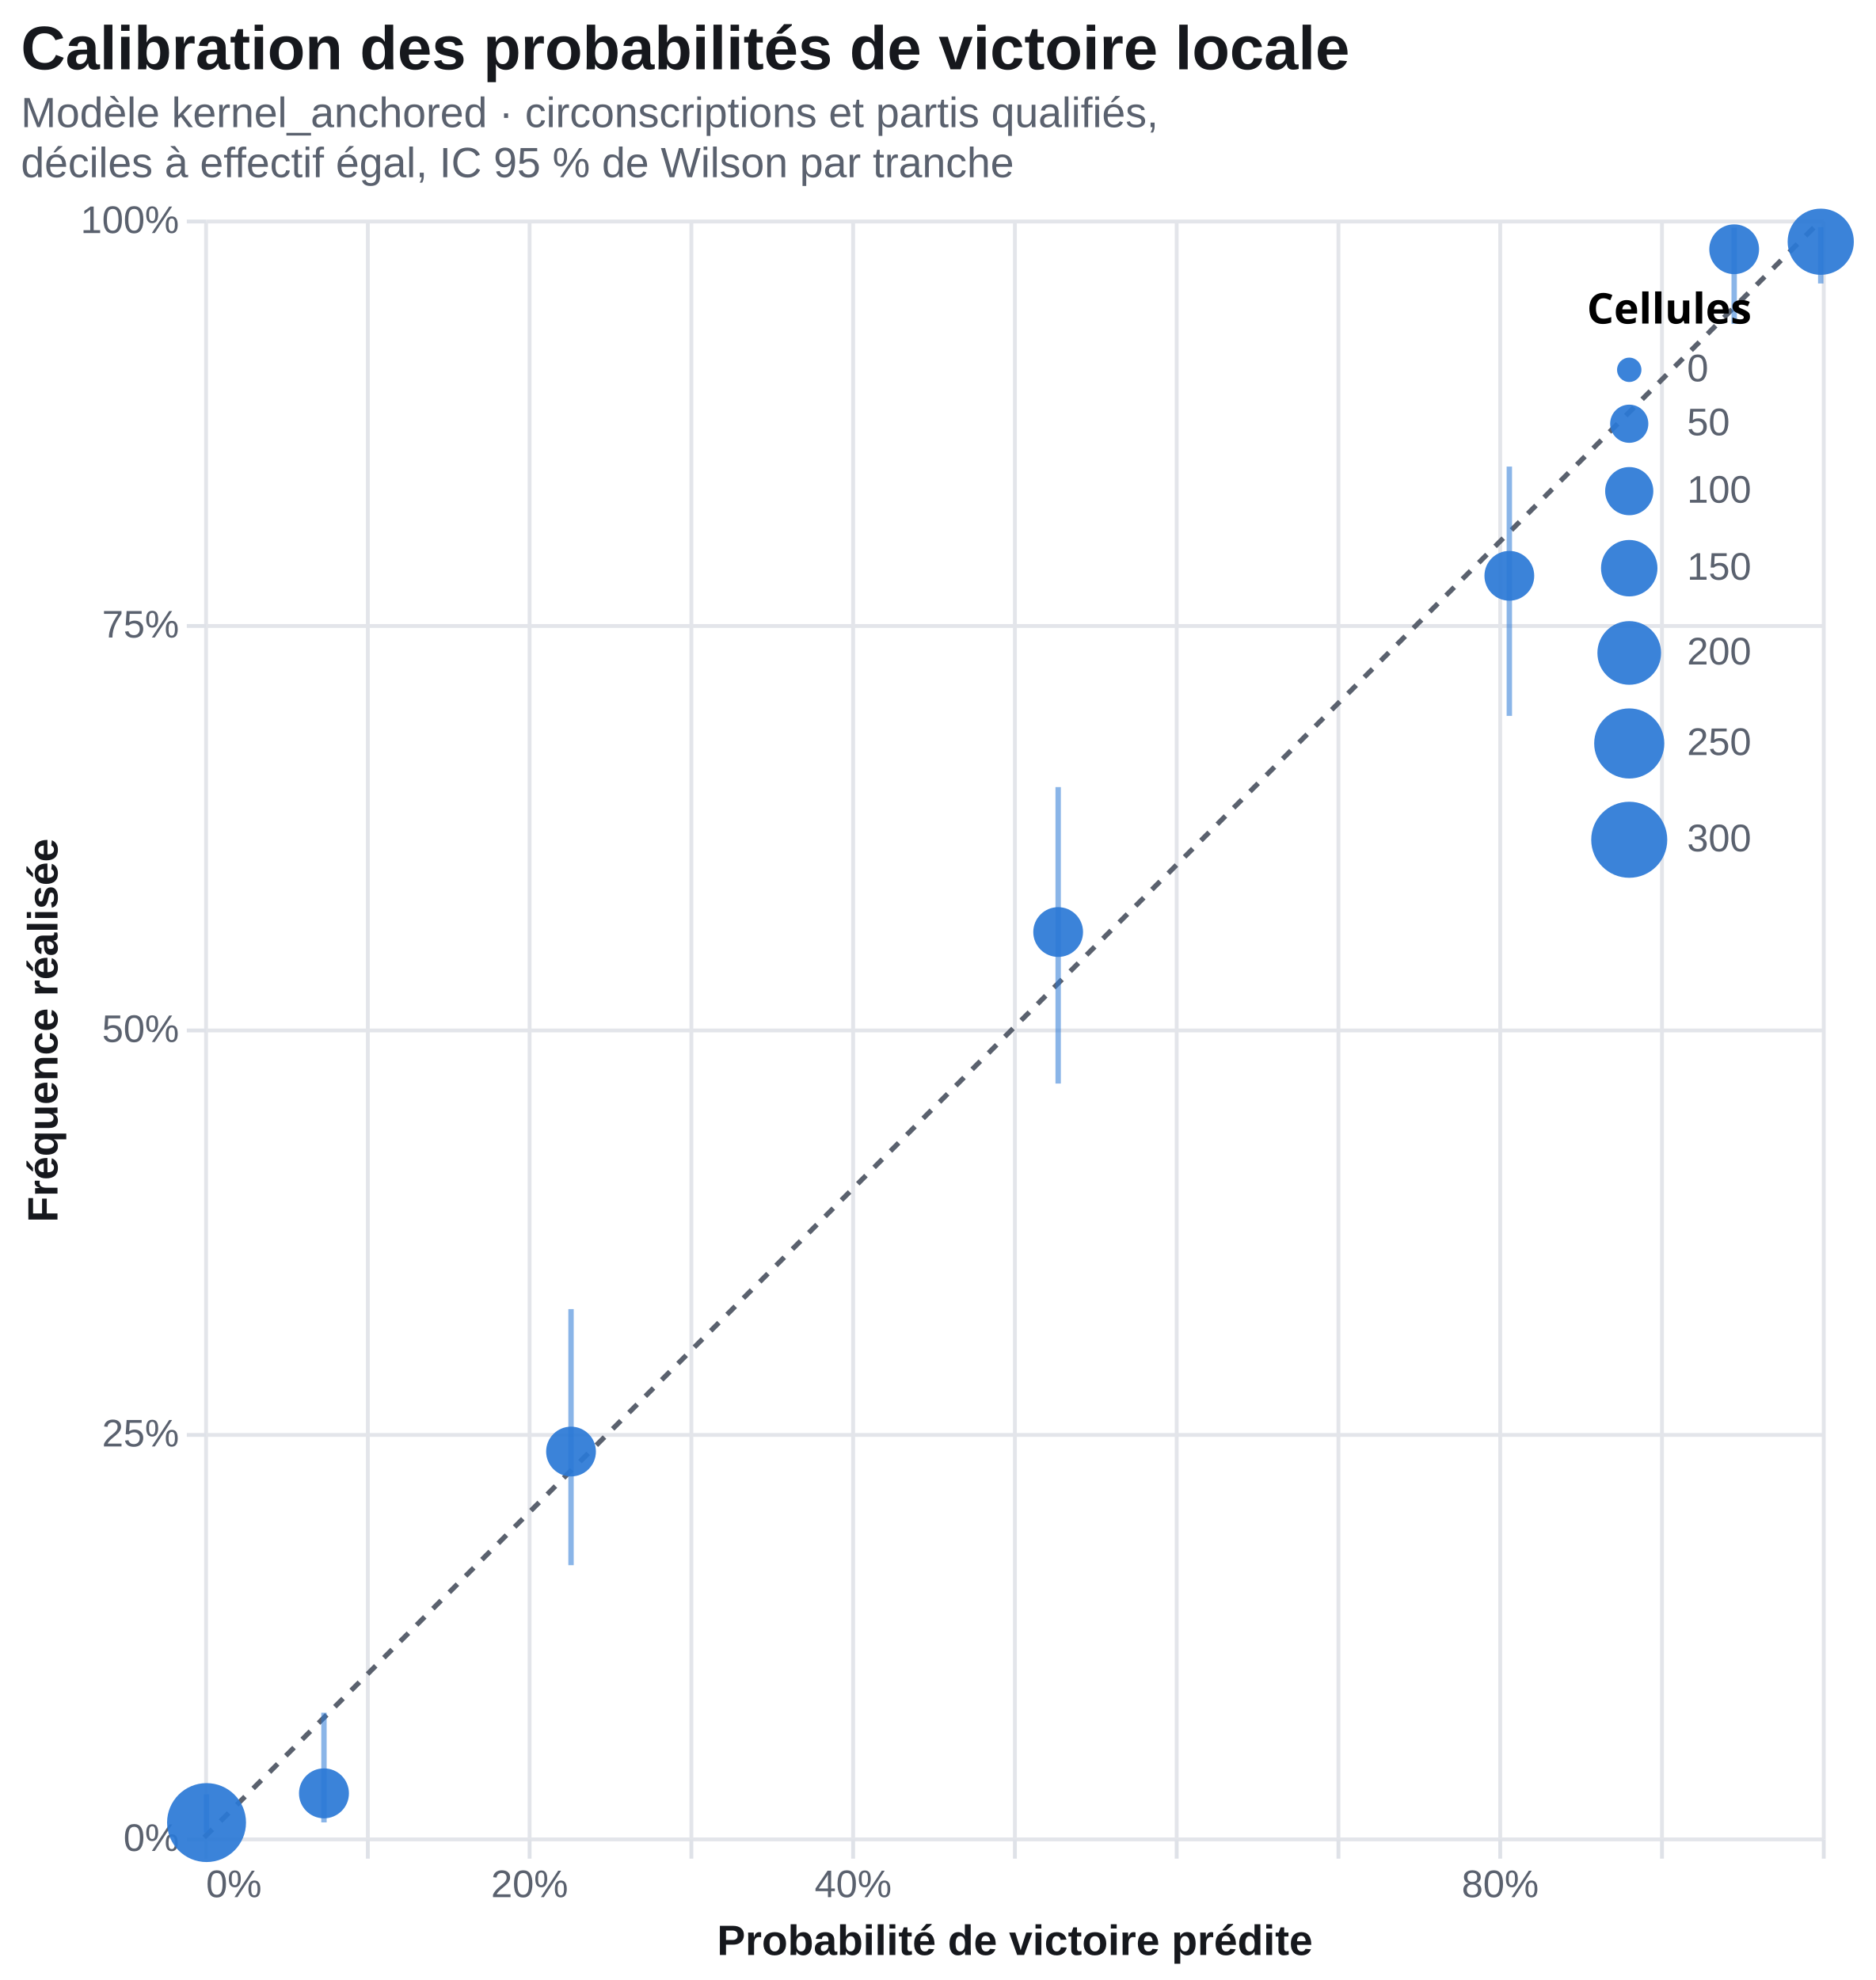
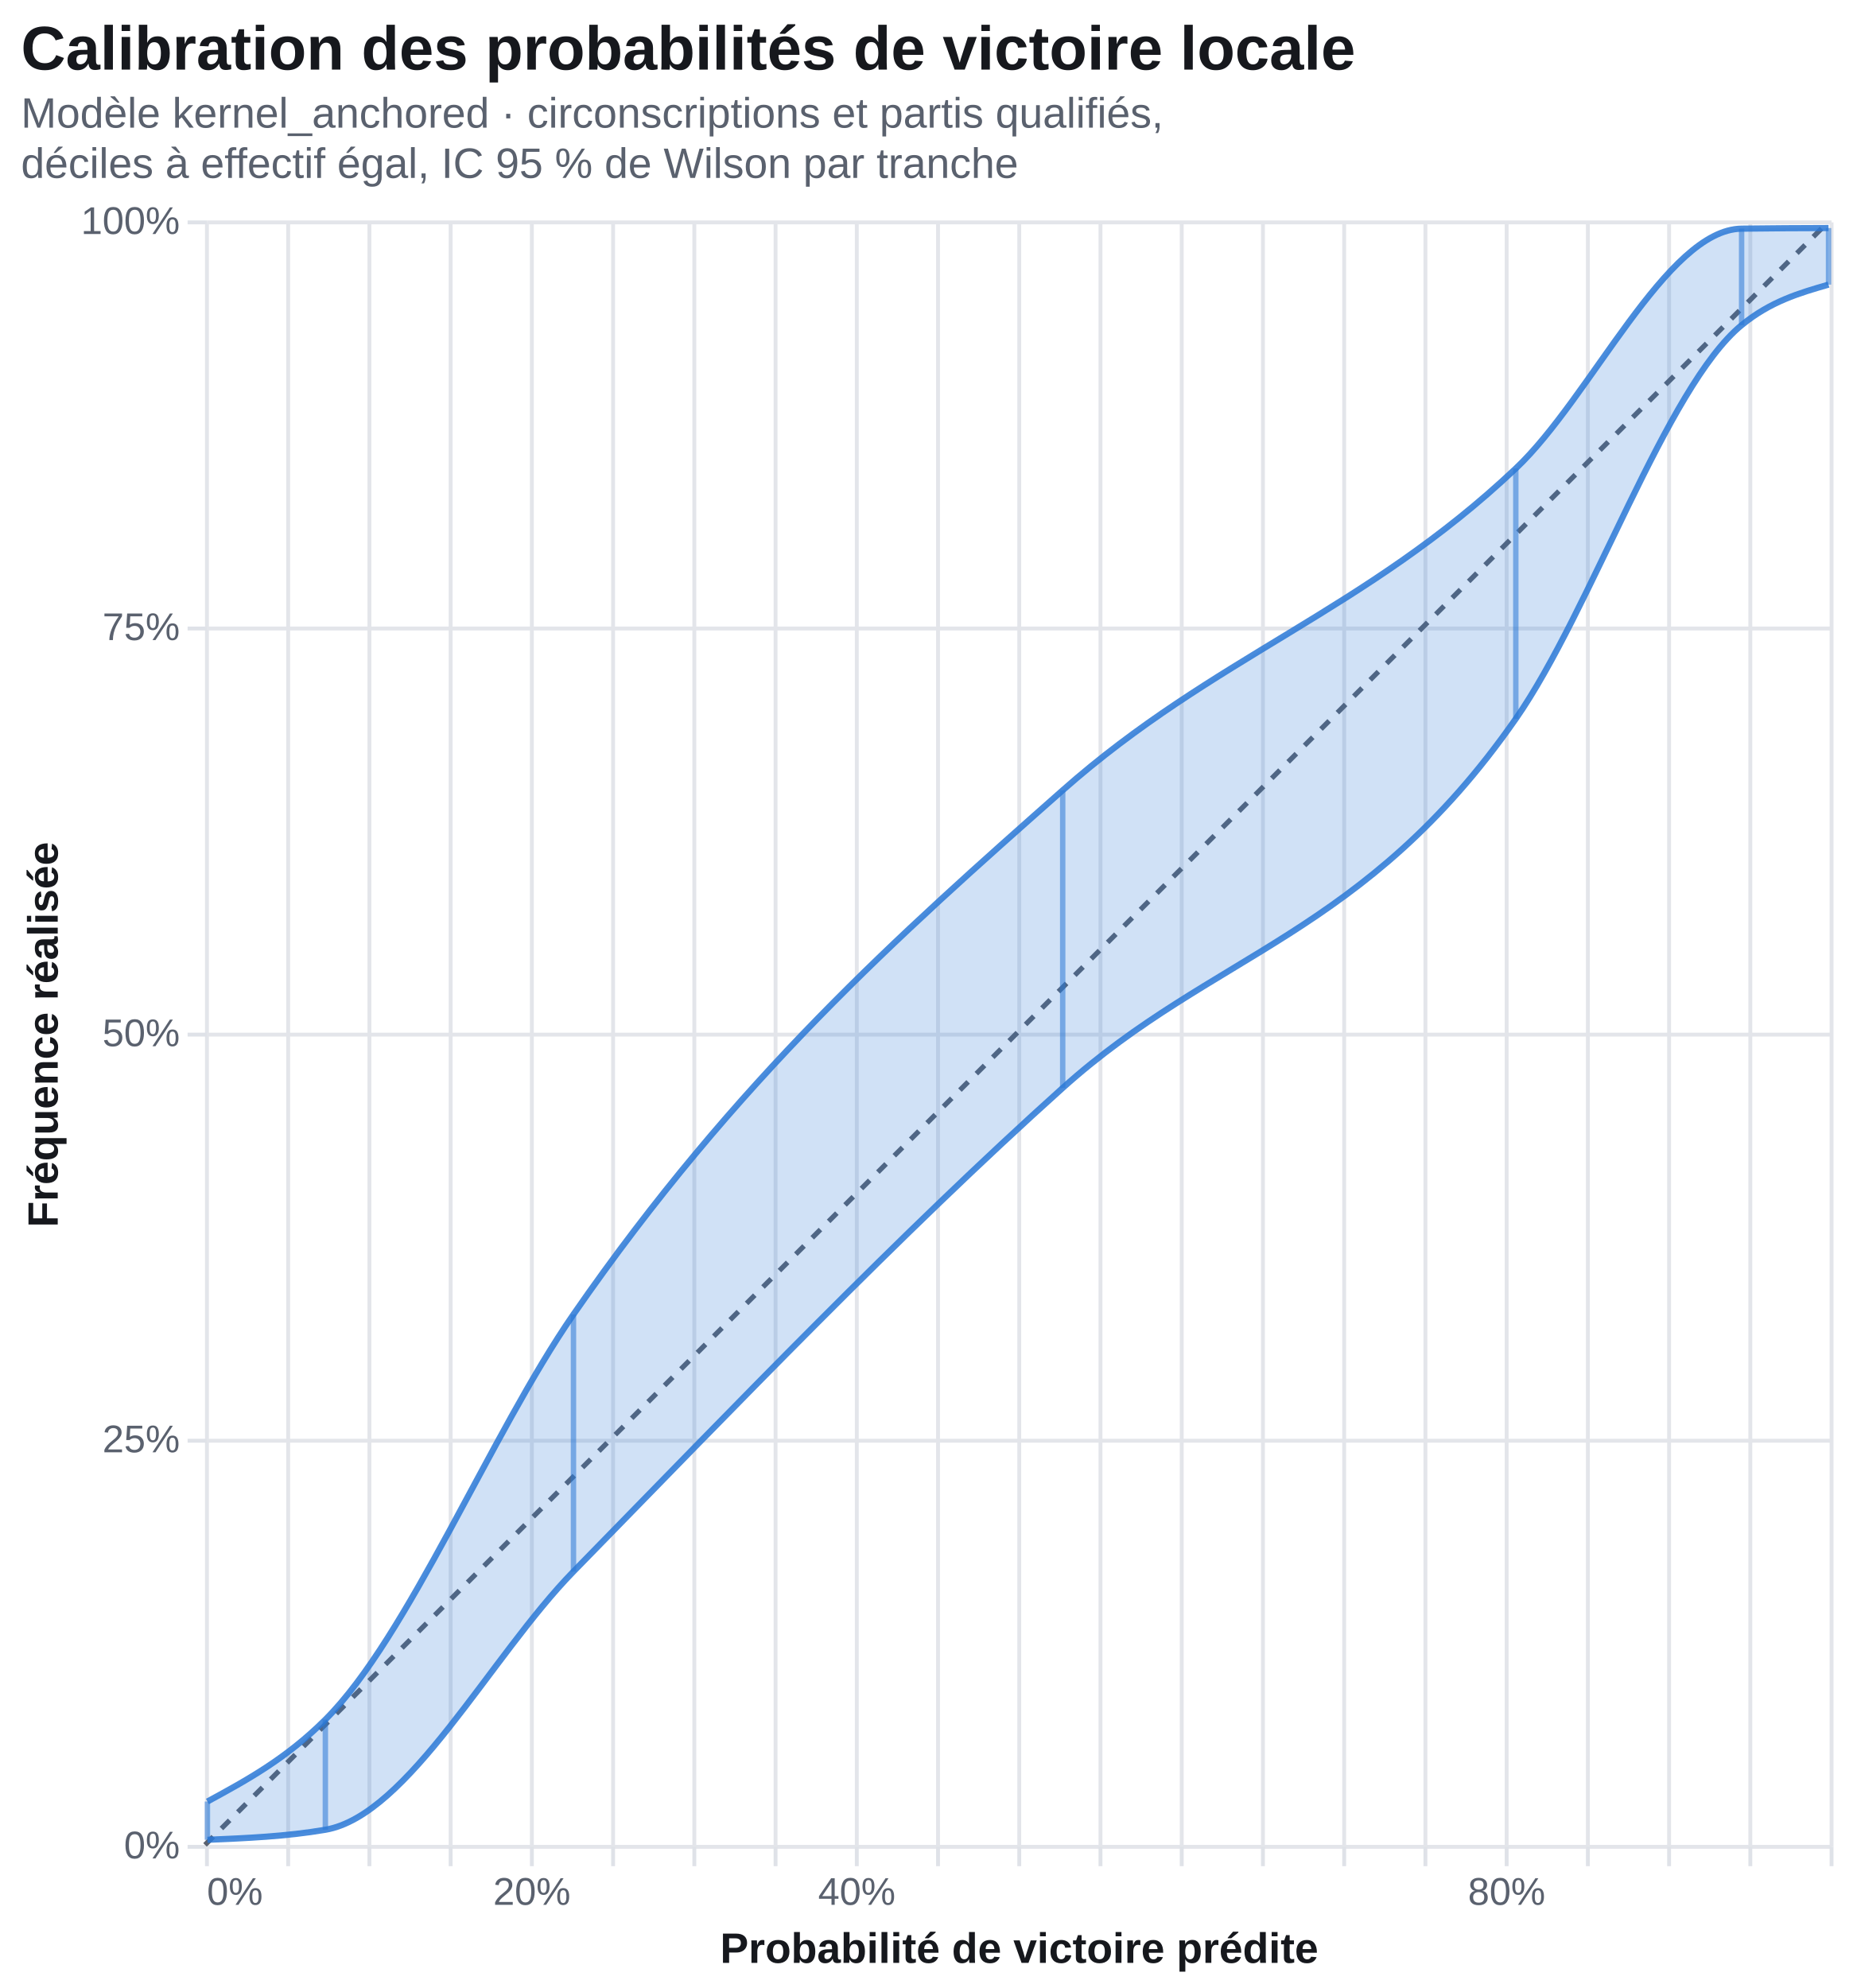
- <svg xmlns="http://www.w3.org/2000/svg" version="1.1" class="marks" width="487" height="514" viewBox="0 0 487 514">
+ <svg xmlns="http://www.w3.org/2000/svg" version="1.1" class="marks" width="480" height="514" viewBox="0 0 480 514">
  <g fill="none" stroke-miterlimit="10" transform="translate(53,57)">
    <g class="mark-group role-frame root" role="graphics-object" aria-roledescription="group mark container">
      <g transform="translate(0,0)">
        <path class="background" aria-hidden="true" d="M0,0h420v420h-420Z" />
        <g>
          <g class="mark-group role-axis" aria-hidden="true">
            <g transform="translate(0.5,420.5)">
              <path class="background" aria-hidden="true" d="M0,0h0v0h0Z" pointer-events="none" />
              <g>
                <g class="mark-rule role-axis-grid" pointer-events="none">
                  <line transform="translate(0,-420)" x2="0" y2="420" stroke="#e3e5ea" stroke-width="1" opacity="1" />
+                   <line transform="translate(21,-420)" x2="0" y2="420" stroke="#e3e5ea" stroke-width="1" opacity="1" />
                  <line transform="translate(42,-420)" x2="0" y2="420" stroke="#e3e5ea" stroke-width="1" opacity="1" />
+                   <line transform="translate(63,-420)" x2="0" y2="420" stroke="#e3e5ea" stroke-width="1" opacity="1" />
                  <line transform="translate(84,-420)" x2="0" y2="420" stroke="#e3e5ea" stroke-width="1" opacity="1" />
+                   <line transform="translate(105,-420)" x2="0" y2="420" stroke="#e3e5ea" stroke-width="1" opacity="1" />
                  <line transform="translate(126,-420)" x2="0" y2="420" stroke="#e3e5ea" stroke-width="1" opacity="1" />
+                   <line transform="translate(147,-420)" x2="0" y2="420" stroke="#e3e5ea" stroke-width="1" opacity="1" />
                  <line transform="translate(168,-420)" x2="0" y2="420" stroke="#e3e5ea" stroke-width="1" opacity="1" />
+                   <line transform="translate(189,-420)" x2="0" y2="420" stroke="#e3e5ea" stroke-width="1" opacity="1" />
                  <line transform="translate(210,-420)" x2="0" y2="420" stroke="#e3e5ea" stroke-width="1" opacity="1" />
+                   <line transform="translate(231,-420)" x2="0" y2="420" stroke="#e3e5ea" stroke-width="1" opacity="1" />
                  <line transform="translate(252,-420)" x2="0" y2="420" stroke="#e3e5ea" stroke-width="1" opacity="1" />
+                   <line transform="translate(273,-420)" x2="0" y2="420" stroke="#e3e5ea" stroke-width="1" opacity="1" />
                  <line transform="translate(294,-420)" x2="0" y2="420" stroke="#e3e5ea" stroke-width="1" opacity="1" />
+                   <line transform="translate(315,-420)" x2="0" y2="420" stroke="#e3e5ea" stroke-width="1" opacity="1" />
                  <line transform="translate(336,-420)" x2="0" y2="420" stroke="#e3e5ea" stroke-width="1" opacity="1" />
+                   <line transform="translate(357,-420)" x2="0" y2="420" stroke="#e3e5ea" stroke-width="1" opacity="1" />
                  <line transform="translate(378,-420)" x2="0" y2="420" stroke="#e3e5ea" stroke-width="1" opacity="1" />
+                   <line transform="translate(399,-420)" x2="0" y2="420" stroke="#e3e5ea" stroke-width="1" opacity="1" />
                  <line transform="translate(420,-420)" x2="0" y2="420" stroke="#e3e5ea" stroke-width="1" opacity="1" />
                </g>
              </g>
              <path class="foreground" aria-hidden="true" d="" pointer-events="none" display="none" />
            </g>
          </g>
          <g class="mark-group role-axis" aria-hidden="true">
            <g transform="translate(0.5,0.5)">
              <path class="background" aria-hidden="true" d="M0,0h0v0h0Z" pointer-events="none" />
              <g>
                <g class="mark-rule role-axis-grid" pointer-events="none">
                  <line transform="translate(0,420)" x2="420" y2="0" stroke="#e3e5ea" stroke-width="1" opacity="1" />
                  <line transform="translate(0,315)" x2="420" y2="0" stroke="#e3e5ea" stroke-width="1" opacity="1" />
                  <line transform="translate(0,210)" x2="420" y2="0" stroke="#e3e5ea" stroke-width="1" opacity="1" />
                  <line transform="translate(0,105)" x2="420" y2="0" stroke="#e3e5ea" stroke-width="1" opacity="1" />
                  <line transform="translate(0,0)" x2="420" y2="0" stroke="#e3e5ea" stroke-width="1" opacity="1" />
                </g>
              </g>
              <path class="foreground" aria-hidden="true" d="" pointer-events="none" display="none" />
            </g>
          </g>
          <g class="mark-group role-axis" role="graphics-symbol" aria-roledescription="axis" aria-label="X-axis titled 'Probabilité de victoire prédite' for a linear scale with values from 0% to 100%">
            <g transform="translate(0.5,420.5)">
              <path class="background" aria-hidden="true" d="M0,0h0v0h0Z" pointer-events="none" />
              <g>
                <g class="mark-rule role-axis-tick" pointer-events="none">
                  <line transform="translate(0,0)" x2="0" y2="5" stroke="#dfe2e8" stroke-width="1" opacity="1" />
+                   <line transform="translate(21,0)" x2="0" y2="5" stroke="#dfe2e8" stroke-width="1" opacity="1" />
                  <line transform="translate(42,0)" x2="0" y2="5" stroke="#dfe2e8" stroke-width="1" opacity="1" />
+                   <line transform="translate(63,0)" x2="0" y2="5" stroke="#dfe2e8" stroke-width="1" opacity="1" />
                  <line transform="translate(84,0)" x2="0" y2="5" stroke="#dfe2e8" stroke-width="1" opacity="1" />
+                   <line transform="translate(105,0)" x2="0" y2="5" stroke="#dfe2e8" stroke-width="1" opacity="1" />
                  <line transform="translate(126,0)" x2="0" y2="5" stroke="#dfe2e8" stroke-width="1" opacity="1" />
+                   <line transform="translate(147,0)" x2="0" y2="5" stroke="#dfe2e8" stroke-width="1" opacity="1" />
                  <line transform="translate(168,0)" x2="0" y2="5" stroke="#dfe2e8" stroke-width="1" opacity="1" />
+                   <line transform="translate(189,0)" x2="0" y2="5" stroke="#dfe2e8" stroke-width="1" opacity="1" />
                  <line transform="translate(210,0)" x2="0" y2="5" stroke="#dfe2e8" stroke-width="1" opacity="1" />
+                   <line transform="translate(231,0)" x2="0" y2="5" stroke="#dfe2e8" stroke-width="1" opacity="1" />
                  <line transform="translate(252,0)" x2="0" y2="5" stroke="#dfe2e8" stroke-width="1" opacity="1" />
+                   <line transform="translate(273,0)" x2="0" y2="5" stroke="#dfe2e8" stroke-width="1" opacity="1" />
                  <line transform="translate(294,0)" x2="0" y2="5" stroke="#dfe2e8" stroke-width="1" opacity="1" />
+                   <line transform="translate(315,0)" x2="0" y2="5" stroke="#dfe2e8" stroke-width="1" opacity="1" />
                  <line transform="translate(336,0)" x2="0" y2="5" stroke="#dfe2e8" stroke-width="1" opacity="1" />
+                   <line transform="translate(357,0)" x2="0" y2="5" stroke="#dfe2e8" stroke-width="1" opacity="1" />
                  <line transform="translate(378,0)" x2="0" y2="5" stroke="#dfe2e8" stroke-width="1" opacity="1" />
+                   <line transform="translate(399,0)" x2="0" y2="5" stroke="#dfe2e8" stroke-width="1" opacity="1" />
                  <line transform="translate(420,0)" x2="0" y2="5" stroke="#dfe2e8" stroke-width="1" opacity="1" />
                </g>
                <g class="mark-text role-axis-label" pointer-events="none">
                  <text text-anchor="start" transform="translate(0,15)" font-family="Arial" font-size="10px" fill="#5a616e" opacity="1">0%</text>
+                   <text text-anchor="middle" transform="translate(21,15)" font-family="Arial" font-size="10px" fill="#5a616e" opacity="1" />
                  <text text-anchor="middle" transform="translate(42,15)" font-family="Arial" font-size="10px" fill="#5a616e" opacity="1" />
+                   <text text-anchor="middle" transform="translate(63,15)" font-family="Arial" font-size="10px" fill="#5a616e" opacity="1" />
                  <text text-anchor="middle" transform="translate(84,15)" font-family="Arial" font-size="10px" fill="#5a616e" opacity="1">20%</text>
+                   <text text-anchor="middle" transform="translate(105,15)" font-family="Arial" font-size="10px" fill="#5a616e" opacity="1" />
                  <text text-anchor="middle" transform="translate(126,15)" font-family="Arial" font-size="10px" fill="#5a616e" opacity="1" />
+                   <text text-anchor="middle" transform="translate(147,15)" font-family="Arial" font-size="10px" fill="#5a616e" opacity="1" />
                  <text text-anchor="middle" transform="translate(168,15)" font-family="Arial" font-size="10px" fill="#5a616e" opacity="1">40%</text>
+                   <text text-anchor="middle" transform="translate(189,15)" font-family="Arial" font-size="10px" fill="#5a616e" opacity="1" />
                  <text text-anchor="middle" transform="translate(210,15)" font-family="Arial" font-size="10px" fill="#5a616e" opacity="1" />
+                   <text text-anchor="middle" transform="translate(231,15)" font-family="Arial" font-size="10px" fill="#5a616e" opacity="1" />
                  <text text-anchor="middle" transform="translate(252,15)" font-family="Arial" font-size="10px" fill="#5a616e" opacity="1" />
+                   <text text-anchor="middle" transform="translate(273,15)" font-family="Arial" font-size="10px" fill="#5a616e" opacity="1" />
                  <text text-anchor="middle" transform="translate(294,15)" font-family="Arial" font-size="10px" fill="#5a616e" opacity="1" />
+                   <text text-anchor="middle" transform="translate(315,15)" font-family="Arial" font-size="10px" fill="#5a616e" opacity="1" />
                  <text text-anchor="middle" transform="translate(336,15)" font-family="Arial" font-size="10px" fill="#5a616e" opacity="1">80%</text>
+                   <text text-anchor="middle" transform="translate(357,15)" font-family="Arial" font-size="10px" fill="#5a616e" opacity="1" />
                  <text text-anchor="middle" transform="translate(378,15)" font-family="Arial" font-size="10px" fill="#5a616e" opacity="1" />
+                   <text text-anchor="middle" transform="translate(399,15)" font-family="Arial" font-size="10px" fill="#5a616e" opacity="1" />
                  <text text-anchor="end" transform="translate(420,15)" font-family="Arial" font-size="10px" fill="#5a616e" opacity="1" />
                </g>
                <g class="mark-text role-axis-title" pointer-events="none">
                  <text text-anchor="middle" transform="translate(210,30)" font-family="Arial" font-size="11px" font-weight="bold" fill="#16181d" opacity="1">Probabilité de victoire prédite</text>
                </g>
              </g>
              <path class="foreground" aria-hidden="true" d="" pointer-events="none" display="none" />
            </g>
          </g>
          <g class="mark-group role-axis" role="graphics-symbol" aria-roledescription="axis" aria-label="Y-axis titled 'Fréquence réalisée' for a linear scale with values from 0% to 100%">
            <g transform="translate(0.5,0.5)">
              <path class="background" aria-hidden="true" d="M0,0h0v0h0Z" pointer-events="none" />
              <g>
                <g class="mark-rule role-axis-tick" pointer-events="none">
                  <line transform="translate(0,420)" x2="-5" y2="0" stroke="#dfe2e8" stroke-width="1" opacity="1" />
                  <line transform="translate(0,315)" x2="-5" y2="0" stroke="#dfe2e8" stroke-width="1" opacity="1" />
                  <line transform="translate(0,210)" x2="-5" y2="0" stroke="#dfe2e8" stroke-width="1" opacity="1" />
                  <line transform="translate(0,105)" x2="-5" y2="0" stroke="#dfe2e8" stroke-width="1" opacity="1" />
                  <line transform="translate(0,0)" x2="-5" y2="0" stroke="#dfe2e8" stroke-width="1" opacity="1" />
                </g>
                <g class="mark-text role-axis-label" pointer-events="none">
                  <text text-anchor="end" transform="translate(-7,423)" font-family="Arial" font-size="10px" fill="#5a616e" opacity="1">0%</text>
                  <text text-anchor="end" transform="translate(-7,318)" font-family="Arial" font-size="10px" fill="#5a616e" opacity="1">25%</text>
                  <text text-anchor="end" transform="translate(-7,213)" font-family="Arial" font-size="10px" fill="#5a616e" opacity="1">50%</text>
                  <text text-anchor="end" transform="translate(-7,108)" font-family="Arial" font-size="10px" fill="#5a616e" opacity="1">75%</text>
                  <text text-anchor="end" transform="translate(-7,3)" font-family="Arial" font-size="10px" fill="#5a616e" opacity="1">100%</text>
                </g>
                <g class="mark-text role-axis-title" pointer-events="none">
                  <text text-anchor="middle" transform="translate(-36.57617,210) rotate(-90) translate(0,-2)" font-family="Arial" font-size="11px" font-weight="bold" fill="#16181d" opacity="1">Fréquence réalisée</text>
                </g>
              </g>
              <path class="foreground" aria-hidden="true" d="" pointer-events="none" display="none" />
            </g>
          </g>
          <g class="mark-line role-mark layer_0_marks" role="graphics-object" aria-roledescription="line mark container">
-             <path aria-label="x: 0; y: 0" role="graphics-symbol" aria-roledescription="line mark" d="M0,420L420,0" stroke="#5a616e" stroke-width="1.3" stroke-dasharray="3,3" />
+             <path aria-label="Probabilité de victoire prédite: 0%; Fréquence réalisée: 0%" role="graphics-symbol" aria-roledescription="line mark" d="M0,420L420,0" stroke="#5a616e" stroke-width="1.3" stroke-dasharray="3,3" />
          </g>
-           <g class="mark-rule role-mark layer_1_marks" role="graphics-object" aria-roledescription="rule mark container">
-             <line aria-label="Probabilité de victoire prédite: 0%; ic95_bas: 0.00313444729135; ic95_haut: 0.0267029049407; Prédit, borne basse: 0%; Prédit, borne haute: 2%; Réalisé: 0.9%; IC 95 %, bas: 0.3%; IC 95 %, haut: 2.7%; Cellules dans la tranche: 326" role="graphics-symbol" aria-roledescription="rule mark" transform="translate(0.6254908,418.6835)" x2="0" y2="-9.899" stroke="#2a78d6" stroke-width="1.4" opacity="0.55" />
-             <line aria-label="Probabilité de victoire prédite: 7%; ic95_bas: 0.00931780104515; ic95_haut: 0.0771321434391; Prédit, borne basse: 2%; Prédit, borne haute: 14%; Réalisé: 2.7%; IC 95 %, bas: 0.9%; IC 95 %, haut: 7.7%; Cellules dans la tranche: 110" role="graphics-symbol" aria-roledescription="rule mark" transform="translate(31.11055,416.0865)" x2="0" y2="-28.482" stroke="#2a78d6" stroke-width="1.4" opacity="0.55" />
-             <line aria-label="Probabilité de victoire prédite: 23%; ic95_bas: 0.168295492056; ic95_haut: 0.32657164914; Prédit, borne basse: 14%; Prédit, borne haute: 35%; Réalisé: 23.9%; IC 95 %, bas: 16.8%; IC 95 %, haut: 32.7%; Cellules dans la tranche: 109" role="graphics-symbol" aria-roledescription="rule mark" transform="translate(95.25523,349.3159)" x2="0" y2="-66.476" stroke="#2a78d6" stroke-width="1.4" opacity="0.55" />
-             <line aria-label="Probabilité de victoire prédite: 53%; ic95_bas: 0.465983534217; ic95_haut: 0.649222205511; Prédit, borne basse: 36%; Prédit, borne haute: 72%; Réalisé: 56.0%; IC 95 %, bas: 46.6%; IC 95 %, haut: 64.9%; Cellules dans la tranche: 109" role="graphics-symbol" aria-roledescription="rule mark" transform="translate(221.7311,224.2869)" x2="0" y2="-76.96" stroke="#2a78d6" stroke-width="1.4" opacity="0.55" />
-             <line aria-label="Probabilité de victoire prédite: 81%; ic95_bas: 0.693243483528; ic95_haut: 0.847337295192; Prédit, borne basse: 72%; Prédit, borne haute: 89%; Réalisé: 78.0%; IC 95 %, bas: 69.3%; IC 95 %, haut: 84.7%; Cellules dans la tranche: 109" role="graphics-symbol" aria-roledescription="rule mark" transform="translate(338.8687,128.8377)" x2="0" y2="-64.719" stroke="#2a78d6" stroke-width="1.4" opacity="0.55" />
-             <line aria-label="Probabilité de victoire prédite: 95%; ic95_bas: 0.935554154409; ic95_haut: 0.994953743388; Prédit, borne basse: 89%; Prédit, borne haute: 99%; Réalisé: 98.2%; IC 95 %, bas: 93.6%; IC 95 %, haut: 99.5%; Cellules dans la tranche: 109" role="graphics-symbol" aria-roledescription="rule mark" transform="translate(397.2449,27.06726)" x2="0" y2="-24.948" stroke="#2a78d6" stroke-width="1.4" opacity="0.55" />
-             <line aria-label="Probabilité de victoire prédite: 100%; ic95_bas: 0.960505320588; ic95_haut: 0.995330573608; Prédit, borne basse: 99%; Prédit, borne haute: 100%; Réalisé: 98.6%; IC 95 %, bas: 96.1%; IC 95 %, haut: 99.5%; Cellules dans la tranche: 219" role="graphics-symbol" aria-roledescription="rule mark" transform="translate(419.7181,16.58777)" x2="0" y2="-14.627" stroke="#2a78d6" stroke-width="1.4" opacity="0.55" />
+           <g class="mark-area role-mark layer_1_marks" role="graphics-object" aria-roledescription="area mark container">
+             <path aria-label="Probabilité de victoire prédite: 0%; Fréquence réalisée: 0%; ic95_haut: 0.0267029049407; Prédit, borne basse: 0%; Prédit, borne haute: 2%; Réalisé: 0.9%; IC 95 %, bas: 0.3%; IC 95 %, haut: 2.7%; Cellules dans la tranche: 326" role="graphics-symbol" aria-roledescription="area mark" d="M0.625,418.684C10.787,418.251,20.949,417.818,31.111,416.087C52.492,412.444,73.874,371.196,95.255,349.316C137.414,306.174,179.572,262.161,221.731,224.287C260.777,189.209,299.823,184.85,338.869,128.838C358.327,100.924,377.786,43.048,397.245,27.067C404.736,20.915,412.227,18.751,419.718,16.588L419.718,1.961C412.227,1.988,404.736,2.014,397.245,2.119C377.786,2.394,358.327,45.728,338.869,64.118C299.823,101.02,260.777,112.811,221.731,147.327C179.572,184.594,137.414,221.954,95.255,282.84C73.874,313.719,52.492,366.285,31.111,387.604C20.949,397.737,10.787,403.261,0.625,408.785Z" fill="#2a78d6" opacity="0.22" />
          </g>
-           <g class="mark-symbol role-mark layer_2_marks" role="graphics-object" aria-roledescription="symbol mark container">
-             <path aria-label="Probabilité de victoire prédite: 0%; Fréquence réalisée: 1%; Cellules: 326; Prédit, borne basse: 0%; Prédit, borne haute: 2%; Réalisé: 0.9%; IC 95 %, bas: 0.3%; IC 95 %, haut: 2.7%; Cellules dans la tranche: 326" role="graphics-symbol" aria-roledescription="circle" transform="translate(0.6254908,416.135)" d="M10.247,0A10.247,10.247,0,1,1,-10.247,0A10.247,10.247,0,1,1,10.247,0" fill="#2a78d6" stroke-width="2" opacity="0.92" />
-             <path aria-label="Probabilité de victoire prédite: 7%; Fréquence réalisée: 3%; Cellules: 110; Prédit, borne basse: 2%; Prédit, borne haute: 14%; Réalisé: 2.7%; IC 95 %, bas: 0.9%; IC 95 %, haut: 7.7%; Cellules dans la tranche: 110" role="graphics-symbol" aria-roledescription="circle" transform="translate(31.11055,408.5455)" d="M6.485,0A6.485,6.485,0,1,1,-6.485,0A6.485,6.485,0,1,1,6.485,0" fill="#2a78d6" stroke-width="2" opacity="0.92" />
-             <path aria-label="Probabilité de victoire prédite: 23%; Fréquence réalisée: 24%; Cellules: 109; Prédit, borne basse: 14%; Prédit, borne haute: 35%; Réalisé: 23.9%; IC 95 %, bas: 16.8%; IC 95 %, haut: 32.7%; Cellules dans la tranche: 109" role="graphics-symbol" aria-roledescription="circle" transform="translate(95.25523,319.8165)" d="M6.462,0A6.462,6.462,0,1,1,-6.462,0A6.462,6.462,0,1,1,6.462,0" fill="#2a78d6" stroke-width="2" opacity="0.92" />
-             <path aria-label="Probabilité de victoire prédite: 53%; Fréquence réalisée: 56%; Cellules: 109; Prédit, borne basse: 36%; Prédit, borne haute: 72%; Réalisé: 56.0%; IC 95 %, bas: 46.6%; IC 95 %, haut: 64.9%; Cellules dans la tranche: 109" role="graphics-symbol" aria-roledescription="circle" transform="translate(221.7311,184.9541)" d="M6.462,0A6.462,6.462,0,1,1,-6.462,0A6.462,6.462,0,1,1,6.462,0" fill="#2a78d6" stroke-width="2" opacity="0.92" />
-             <path aria-label="Probabilité de victoire prédite: 81%; Fréquence réalisée: 78%; Cellules: 109; Prédit, borne basse: 72%; Prédit, borne haute: 89%; Réalisé: 78.0%; IC 95 %, bas: 69.3%; IC 95 %, haut: 84.7%; Cellules dans la tranche: 109" role="graphics-symbol" aria-roledescription="circle" transform="translate(338.8687,92.47706)" d="M6.462,0A6.462,6.462,0,1,1,-6.462,0A6.462,6.462,0,1,1,6.462,0" fill="#2a78d6" stroke-width="2" opacity="0.92" />
-             <path aria-label="Probabilité de victoire prédite: 95%; Fréquence réalisée: 98%; Cellules: 109; Prédit, borne basse: 89%; Prédit, borne haute: 99%; Réalisé: 98.2%; IC 95 %, bas: 93.6%; IC 95 %, haut: 99.5%; Cellules dans la tranche: 109" role="graphics-symbol" aria-roledescription="circle" transform="translate(397.2449,7.706422)" d="M6.462,0A6.462,6.462,0,1,1,-6.462,0A6.462,6.462,0,1,1,6.462,0" fill="#2a78d6" stroke-width="2" opacity="0.92" />
-             <path aria-label="Probabilité de victoire prédite: 100%; Fréquence réalisée: 99%; Cellules: 219; Prédit, borne basse: 99%; Prédit, borne haute: 100%; Réalisé: 98.6%; IC 95 %, bas: 96.1%; IC 95 %, haut: 99.5%; Cellules dans la tranche: 219" role="graphics-symbol" aria-roledescription="circle" transform="translate(419.7181,5.753425)" d="M8.592,0A8.592,8.592,0,1,1,-8.592,0A8.592,8.592,0,1,1,8.592,0" fill="#2a78d6" stroke-width="2" opacity="0.92" />
+           <g class="mark-line role-mark layer_2_marks" role="graphics-object" aria-roledescription="line mark container">
+             <path aria-label="Probabilité de victoire prédite: 0%; Fréquence réalisée: 0%; Prédit, borne basse: 0%; Prédit, borne haute: 2%; Réalisé: 0.9%; IC 95 %, bas: 0.3%; IC 95 %, haut: 2.7%; Cellules dans la tranche: 326" role="graphics-symbol" aria-roledescription="line mark" d="M0.625,418.684C10.787,418.251,20.949,417.818,31.111,416.087C52.492,412.444,73.874,371.196,95.255,349.316C137.414,306.174,179.572,262.161,221.731,224.287C260.777,189.209,299.823,184.85,338.869,128.838C358.327,100.924,377.786,43.048,397.245,27.067C404.736,20.915,412.227,18.751,419.718,16.588" stroke="#2a78d6" stroke-width="1.6" opacity="0.85" />
          </g>
-           <g class="mark-group role-legend" role="graphics-symbol" aria-roledescription="legend" aria-label="Symbol legend titled 'Cellules' for size with values from 0 to 326">
-             <g transform="translate(359,18)">
-               <path class="background" aria-hidden="true" d="M0,0h43v155h-43Z" pointer-events="none" />
-               <g>
-                 <g class="mark-group role-legend-entry">
-                   <g transform="translate(0,16)">
-                     <path class="background" aria-hidden="true" d="M0,0h0v0h0Z" pointer-events="none" />
-                     <g>
-                       <g class="mark-group role-scope" role="graphics-object" aria-roledescription="group mark container">
-                         <g transform="translate(0,0)">
-                           <path class="background" aria-hidden="true" d="M0,0h42.685v10h-42.685Z" pointer-events="none" opacity="1" />
-                           <g>
-                             <g class="mark-symbol role-legend-symbol" pointer-events="none">
-                               <path transform="translate(11,5)" d="M3.162,0A3.162,3.162,0,1,1,-3.162,0A3.162,3.162,0,1,1,3.162,0" fill="#2a78d6" stroke-width="1.5" opacity="0.92" />
-                             </g>
-                             <g class="mark-text role-legend-label" pointer-events="none">
-                               <text text-anchor="start" transform="translate(26,8)" font-family="Arial" font-size="10px" fill="#5a616e" opacity="1">0</text>
-                             </g>
-                           </g>
-                           <path class="foreground" aria-hidden="true" d="" pointer-events="none" display="none" />
-                         </g>
-                         <g transform="translate(0,13)">
-                           <path class="background" aria-hidden="true" d="M0,0h42.685v12.457h-42.685Z" pointer-events="none" opacity="1" />
-                           <g>
-                             <g class="mark-symbol role-legend-symbol" pointer-events="none">
-                               <path transform="translate(11,6)" d="M4.957,0A4.957,4.957,0,1,1,-4.957,0A4.957,4.957,0,1,1,4.957,0" fill="#2a78d6" stroke-width="1.5" opacity="0.92" />
-                             </g>
-                             <g class="mark-text role-legend-label" pointer-events="none">
-                               <text text-anchor="start" transform="translate(26,9)" font-family="Arial" font-size="10px" fill="#5a616e" opacity="1">50</text>
-                             </g>
-                           </g>
-                           <path class="foreground" aria-hidden="true" d="" pointer-events="none" display="none" />
-                         </g>
-                         <g transform="translate(0,29)">
-                           <path class="background" aria-hidden="true" d="M0,0h42.685v15.256h-42.685Z" pointer-events="none" opacity="1" />
-                           <g>
-                             <g class="mark-symbol role-legend-symbol" pointer-events="none">
-                               <path transform="translate(11,7.5)" d="M6.256,0A6.256,6.256,0,1,1,-6.256,0A6.256,6.256,0,1,1,6.256,0" fill="#2a78d6" stroke-width="1.5" opacity="0.92" />
-                             </g>
-                             <g class="mark-text role-legend-label" pointer-events="none">
-                               <text text-anchor="start" transform="translate(26,10.5)" font-family="Arial" font-size="10px" fill="#5a616e" opacity="1">100</text>
-                             </g>
-                           </g>
-                           <path class="foreground" aria-hidden="true" d="" pointer-events="none" display="none" />
-                         </g>
-                         <g transform="translate(0,48)">
-                           <path class="background" aria-hidden="true" d="M0,0h42.685v17.329h-42.685Z" pointer-events="none" opacity="1" />
-                           <g>
-                             <g class="mark-symbol role-legend-symbol" pointer-events="none">
-                               <path transform="translate(11,8.5)" d="M7.329,0A7.329,7.329,0,1,1,-7.329,0A7.329,7.329,0,1,1,7.329,0" fill="#2a78d6" stroke-width="1.5" opacity="0.92" />
-                             </g>
-                             <g class="mark-text role-legend-label" pointer-events="none">
-                               <text text-anchor="start" transform="translate(26,11.5)" font-family="Arial" font-size="10px" fill="#5a616e" opacity="1">150</text>
-                             </g>
-                           </g>
-                           <path class="foreground" aria-hidden="true" d="" pointer-events="none" display="none" />
-                         </g>
-                         <g transform="translate(0,69)">
-                           <path class="background" aria-hidden="true" d="M0,0h42.685v19.263h-42.685Z" pointer-events="none" opacity="1" />
-                           <g>
-                             <g class="mark-symbol role-legend-symbol" pointer-events="none">
-                               <path transform="translate(11,9.5)" d="M8.263,0A8.263,8.263,0,1,1,-8.263,0A8.263,8.263,0,1,1,8.263,0" fill="#2a78d6" stroke-width="1.5" opacity="0.92" />
-                             </g>
-                             <g class="mark-text role-legend-label" pointer-events="none">
-                               <text text-anchor="start" transform="translate(26,12.5)" font-family="Arial" font-size="10px" fill="#5a616e" opacity="1">200</text>
-                             </g>
-                           </g>
-                           <path class="foreground" aria-hidden="true" d="" pointer-events="none" display="none" />
-                         </g>
-                         <g transform="translate(0,92)">
-                           <path class="background" aria-hidden="true" d="M0,0h42.685v20.602h-42.685Z" pointer-events="none" opacity="1" />
-                           <g>
-                             <g class="mark-symbol role-legend-symbol" pointer-events="none">
-                               <path transform="translate(11,10)" d="M9.102,0A9.102,9.102,0,1,1,-9.102,0A9.102,9.102,0,1,1,9.102,0" fill="#2a78d6" stroke-width="1.5" opacity="0.92" />
-                             </g>
-                             <g class="mark-text role-legend-label" pointer-events="none">
-                               <text text-anchor="start" transform="translate(26,13)" font-family="Arial" font-size="10px" fill="#5a616e" opacity="1">250</text>
-                             </g>
-                           </g>
-                           <path class="foreground" aria-hidden="true" d="" pointer-events="none" display="none" />
-                         </g>
-                         <g transform="translate(0,116)">
-                           <path class="background" aria-hidden="true" d="M0,0h42.685v22.37h-42.685Z" pointer-events="none" opacity="1" />
-                           <g>
-                             <g class="mark-symbol role-legend-symbol" pointer-events="none">
-                               <path transform="translate(11,11)" d="M9.87,0A9.87,9.87,0,1,1,-9.87,0A9.87,9.87,0,1,1,9.87,0" fill="#2a78d6" stroke-width="1.5" opacity="0.92" />
-                             </g>
-                             <g class="mark-text role-legend-label" pointer-events="none">
-                               <text text-anchor="start" transform="translate(26,14)" font-family="Arial" font-size="10px" fill="#5a616e" opacity="1">300</text>
-                             </g>
-                           </g>
-                           <path class="foreground" aria-hidden="true" d="" pointer-events="none" display="none" />
-                         </g>
-                       </g>
-                     </g>
-                     <path class="foreground" aria-hidden="true" d="" pointer-events="none" display="none" />
-                   </g>
-                 </g>
-                 <g class="mark-text role-legend-title" pointer-events="none">
-                   <text text-anchor="start" transform="translate(0,9)" font-family="sans-serif" font-size="11px" font-weight="bold" fill="#000" opacity="1">Cellules</text>
-                 </g>
-               </g>
-               <path class="foreground" aria-hidden="true" d="" pointer-events="none" display="none" />
-             </g>
+           <g class="mark-line role-mark layer_3_marks" role="graphics-object" aria-roledescription="line mark container">
+             <path aria-label="Probabilité de victoire prédite: 0%; Fréquence réalisée: 3%; Prédit, borne basse: 0%; Prédit, borne haute: 2%; Réalisé: 0.9%; IC 95 %, bas: 0.3%; IC 95 %, haut: 2.7%; Cellules dans la tranche: 326" role="graphics-symbol" aria-roledescription="line mark" d="M0.625,408.785C10.787,403.261,20.949,397.737,31.111,387.604C52.492,366.285,73.874,313.719,95.255,282.84C137.414,221.954,179.572,184.594,221.731,147.327C260.777,112.811,299.823,101.02,338.869,64.118C358.327,45.728,377.786,2.394,397.245,2.119C404.736,2.014,412.227,1.988,419.718,1.961" stroke="#2a78d6" stroke-width="1.6" opacity="0.85" />
+           </g>
+           <g class="mark-rule role-mark layer_4_marks" role="graphics-object" aria-roledescription="rule mark container">
+             <line aria-label="Probabilité de victoire prédite: 0%; Fréquence réalisée: 0%; ic95_haut: 0.0267029049407; Prédit, borne basse: 0%; Prédit, borne haute: 2%; Réalisé: 0.9%; IC 95 %, bas: 0.3%; IC 95 %, haut: 2.7%; Cellules dans la tranche: 326" role="graphics-symbol" aria-roledescription="rule mark" transform="translate(0.6254908,418.6835)" x2="0" y2="-9.899" stroke="#2a78d6" stroke-width="1.4" opacity="0.55" />
+             <line aria-label="Probabilité de victoire prédite: 7%; Fréquence réalisée: 1%; ic95_haut: 0.0771321434391; Prédit, borne basse: 2%; Prédit, borne haute: 14%; Réalisé: 2.7%; IC 95 %, bas: 0.9%; IC 95 %, haut: 7.7%; Cellules dans la tranche: 110" role="graphics-symbol" aria-roledescription="rule mark" transform="translate(31.11055,416.0865)" x2="0" y2="-28.482" stroke="#2a78d6" stroke-width="1.4" opacity="0.55" />
+             <line aria-label="Probabilité de victoire prédite: 23%; Fréquence réalisée: 17%; ic95_haut: 0.32657164914; Prédit, borne basse: 14%; Prédit, borne haute: 35%; Réalisé: 23.9%; IC 95 %, bas: 16.8%; IC 95 %, haut: 32.7%; Cellules dans la tranche: 109" role="graphics-symbol" aria-roledescription="rule mark" transform="translate(95.25523,349.3159)" x2="0" y2="-66.476" stroke="#2a78d6" stroke-width="1.4" opacity="0.55" />
+             <line aria-label="Probabilité de victoire prédite: 53%; Fréquence réalisée: 47%; ic95_haut: 0.649222205511; Prédit, borne basse: 36%; Prédit, borne haute: 72%; Réalisé: 56.0%; IC 95 %, bas: 46.6%; IC 95 %, haut: 64.9%; Cellules dans la tranche: 109" role="graphics-symbol" aria-roledescription="rule mark" transform="translate(221.7311,224.2869)" x2="0" y2="-76.96" stroke="#2a78d6" stroke-width="1.4" opacity="0.55" />
+             <line aria-label="Probabilité de victoire prédite: 81%; Fréquence réalisée: 69%; ic95_haut: 0.847337295192; Prédit, borne basse: 72%; Prédit, borne haute: 89%; Réalisé: 78.0%; IC 95 %, bas: 69.3%; IC 95 %, haut: 84.7%; Cellules dans la tranche: 109" role="graphics-symbol" aria-roledescription="rule mark" transform="translate(338.8687,128.8377)" x2="0" y2="-64.719" stroke="#2a78d6" stroke-width="1.4" opacity="0.55" />
+             <line aria-label="Probabilité de victoire prédite: 95%; Fréquence réalisée: 94%; ic95_haut: 0.994953743388; Prédit, borne basse: 89%; Prédit, borne haute: 99%; Réalisé: 98.2%; IC 95 %, bas: 93.6%; IC 95 %, haut: 99.5%; Cellules dans la tranche: 109" role="graphics-symbol" aria-roledescription="rule mark" transform="translate(397.2449,27.06726)" x2="0" y2="-24.948" stroke="#2a78d6" stroke-width="1.4" opacity="0.55" />
+             <line aria-label="Probabilité de victoire prédite: 100%; Fréquence réalisée: 96%; ic95_haut: 0.995330573608; Prédit, borne basse: 99%; Prédit, borne haute: 100%; Réalisé: 98.6%; IC 95 %, bas: 96.1%; IC 95 %, haut: 99.5%; Cellules dans la tranche: 219" role="graphics-symbol" aria-roledescription="rule mark" transform="translate(419.7181,16.58777)" x2="0" y2="-14.627" stroke="#2a78d6" stroke-width="1.4" opacity="0.55" />
          </g>
          <g class="mark-group role-title">
            <g transform="translate(-47.57617,-52)">
              <path class="background" aria-hidden="true" d="M0,0h0v0h0Z" pointer-events="none" />
              <g>
                <g class="mark-text role-title-text" role="graphics-symbol" aria-roledescription="title" aria-label="Title text 'Calibration des probabilités de victoire locale'" pointer-events="none">
                  <text text-anchor="start" transform="translate(0,13)" font-family="Arial" font-size="16px" font-weight="600" fill="#16181d" opacity="1">Calibration des probabilités de victoire locale</text>
                </g>
                <g class="mark-text role-title-subtitle" role="graphics-symbol" aria-roledescription="subtitle" aria-label="Subtitle text 'Modèle kernel_anchored · circonscriptions et partis qualifiés, déciles à effectif égal, IC 95 % de Wilson par tranche'" pointer-events="none">
                  <text text-anchor="start" transform="translate(0,28)" font-family="Arial" font-size="11px" fill="#5a616e" opacity="1">
                    <tspan>Modèle kernel_anchored · circonscriptions et partis qualifiés,</tspan>
                    <tspan x="0" dy="13">déciles à effectif égal, IC 95 % de Wilson par tranche</tspan>
                  </text>
                </g>
              </g>
              <path class="foreground" aria-hidden="true" d="" pointer-events="none" display="none" />
            </g>
          </g>
        </g>
        <path class="foreground" aria-hidden="true" d="" display="none" />
      </g>
    </g>
  </g>
</svg>
